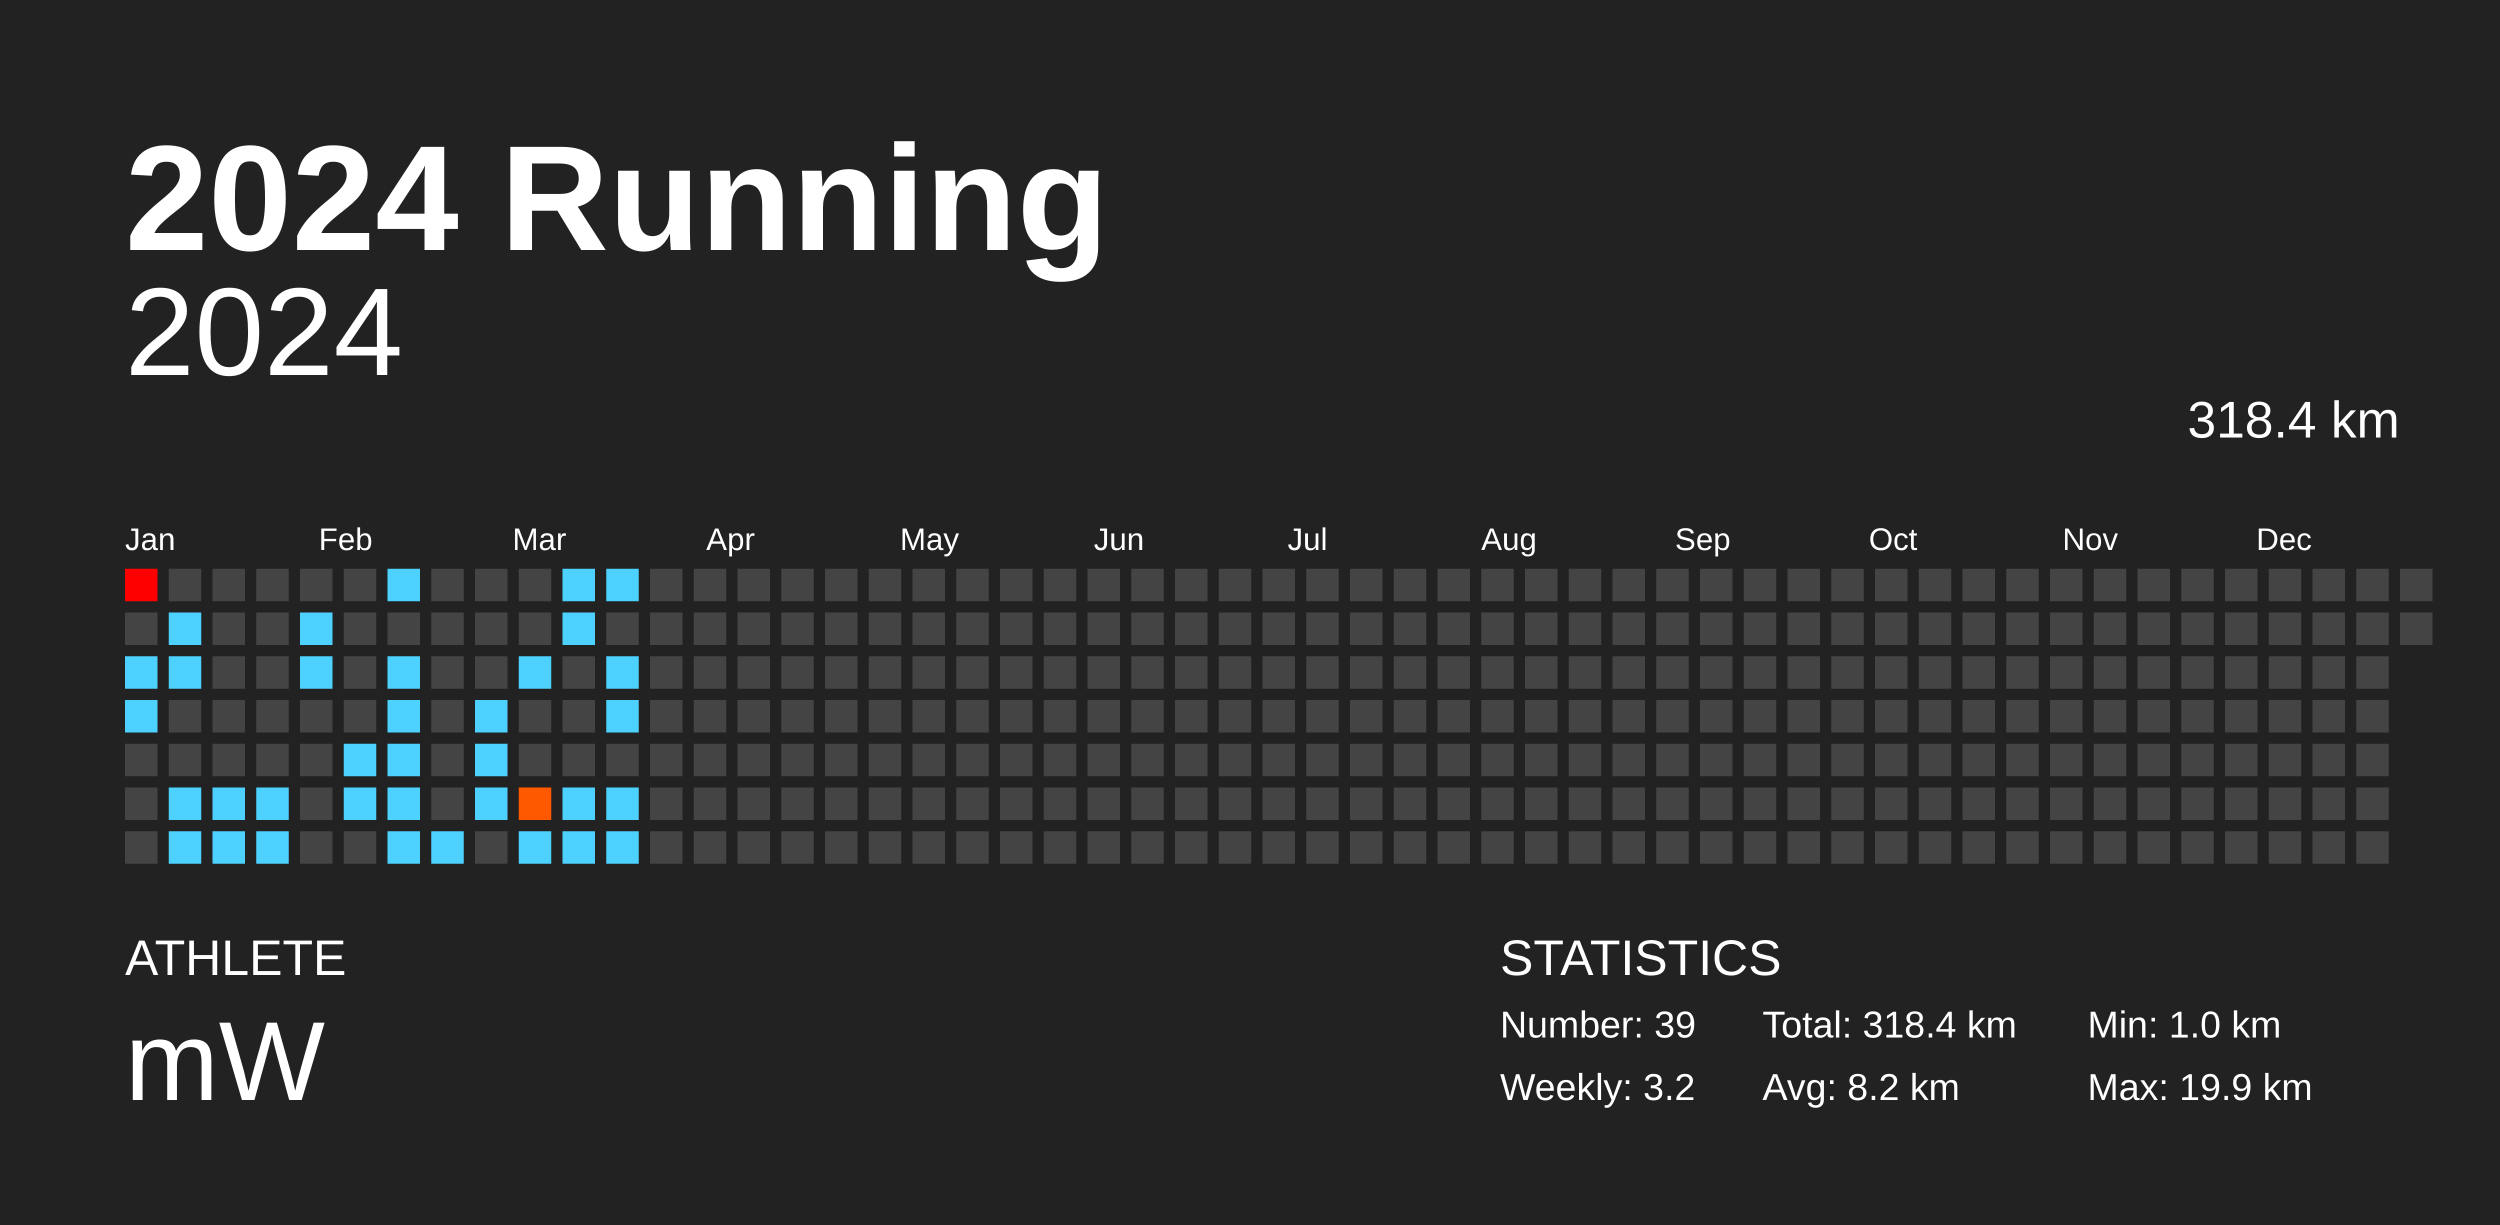
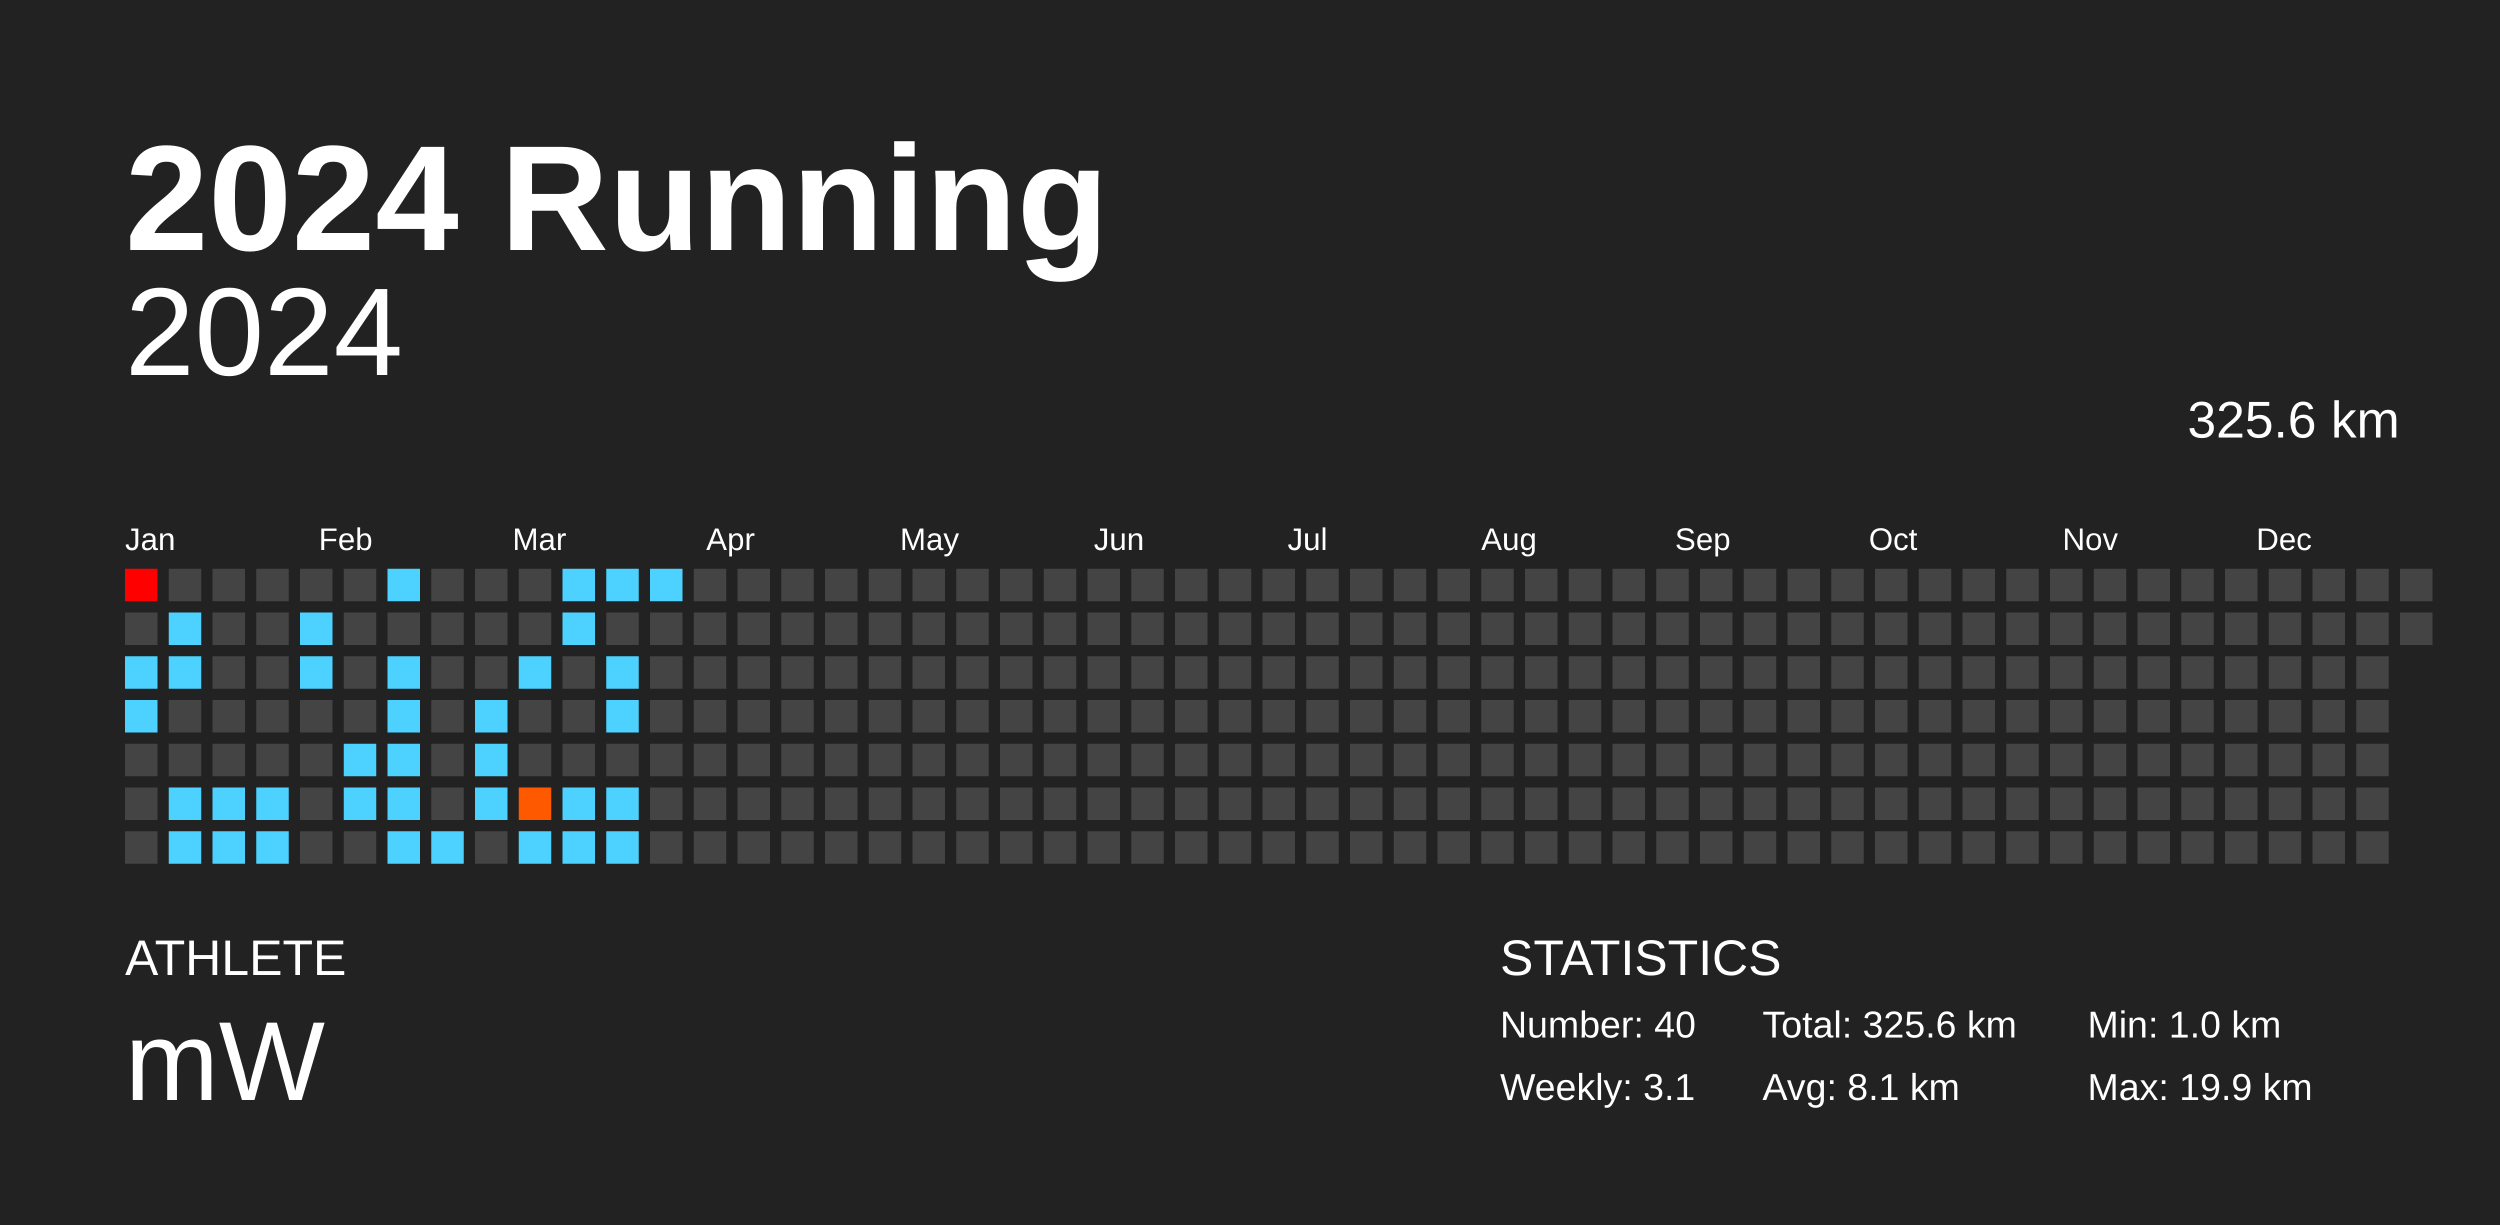
<svg xmlns="http://www.w3.org/2000/svg" baseProfile="full" height="98mm" version="1.1" viewBox="0,0,200,98" width="200mm">
  <defs />
  <rect fill="#222222" height="98" width="200" x="0" y="0" />
  <text fill="#FFFFFF" style="font-size:12px; font-family:Arial; font-weight:bold;" x="10" y="20">2024 Running</text>
  <text fill="#FFFFFF" style="font-size:4px; font-family:Arial" x="10" y="78">ATHLETE</text>
  <text fill="#FFFFFF" style="font-size:9px; font-family:Arial" x="10" y="88">mW</text>
  <text fill="#FFFFFF" style="font-size:4px; font-family:Arial" x="120" y="78">STATISTICS</text>
-   <text fill="#FFFFFF" style="font-size:3px; font-family:Arial" x="120" y="83">Number: 39</text>
-   <text fill="#FFFFFF" style="font-size:3px; font-family:Arial" x="120" y="88">Weekly: 3.2</text>
-   <text fill="#FFFFFF" style="font-size:3px; font-family:Arial" x="141" y="83">Total: 318.4 km</text>
-   <text fill="#FFFFFF" style="font-size:3px; font-family:Arial" x="141" y="88">Avg: 8.2 km</text>
+   <text fill="#FFFFFF" style="font-size:3px; font-family:Arial" x="120" y="83">Number: 40</text>
+   <text fill="#FFFFFF" style="font-size:3px; font-family:Arial" x="120" y="88">Weekly: 3.1</text>
+   <text fill="#FFFFFF" style="font-size:3px; font-family:Arial" x="141" y="83">Total: 325.6 km</text>
+   <text fill="#FFFFFF" style="font-size:3px; font-family:Arial" x="141" y="88">Avg: 8.1 km</text>
  <text fill="#FFFFFF" style="font-size:3px; font-family:Arial" x="167" y="83">Min: 1.0 km</text>
  <text fill="#FFFFFF" style="font-size:3px; font-family:Arial" x="167" y="88">Max: 19.9 km</text>
  <text alignment-baseline="hanging" fill="#FFFFFF" style="font-size:10.0px; font-family:Arial;" x="10" y="30">2024</text>
-   <text alignment-baseline="hanging" fill="#FFFFFF" style="font-size:4.125px; font-family:Arial;" x="175" y="35">318.4 km</text>
+   <text alignment-baseline="hanging" fill="#FFFFFF" style="font-size:4.125px; font-family:Arial;" x="175" y="35">325.6 km</text>
  <text fill="#FFFFFF" style="font-size:2.5px; font-family:Arial" x="10.0" y="44">Jan</text>
  <text fill="#FFFFFF" style="font-size:2.5px; font-family:Arial" x="25.5" y="44">Feb</text>
  <text fill="#FFFFFF" style="font-size:2.5px; font-family:Arial" x="41.0" y="44">Mar</text>
  <text fill="#FFFFFF" style="font-size:2.5px; font-family:Arial" x="56.5" y="44">Apr</text>
  <text fill="#FFFFFF" style="font-size:2.5px; font-family:Arial" x="72.0" y="44">May</text>
  <text fill="#FFFFFF" style="font-size:2.5px; font-family:Arial" x="87.5" y="44">Jun</text>
  <text fill="#FFFFFF" style="font-size:2.5px; font-family:Arial" x="103.0" y="44">Jul</text>
  <text fill="#FFFFFF" style="font-size:2.5px; font-family:Arial" x="118.5" y="44">Aug</text>
  <text fill="#FFFFFF" style="font-size:2.5px; font-family:Arial" x="134.0" y="44">Sep</text>
  <text fill="#FFFFFF" style="font-size:2.5px; font-family:Arial" x="149.5" y="44">Oct</text>
  <text fill="#FFFFFF" style="font-size:2.5px; font-family:Arial" x="165.0" y="44">Nov</text>
  <text fill="#FFFFFF" style="font-size:2.5px; font-family:Arial" x="180.5" y="44">Dec</text>
  <rect fill="red" height="2.6" width="2.6" x="10.0" y="45.5" />
  <rect fill="#444444" height="2.6" width="2.6" x="10.0" y="49.0" />
  <rect fill="#4dd2ff" height="2.6" width="2.6" x="10.0" y="52.5" />
  <rect fill="#4dd2ff" height="2.6" width="2.6" x="10.0" y="56.0" />
  <rect fill="#444444" height="2.6" width="2.6" x="10.0" y="59.5" />
  <rect fill="#444444" height="2.6" width="2.6" x="10.0" y="63.0" />
  <rect fill="#444444" height="2.6" width="2.6" x="10.0" y="66.5" />
  <rect fill="#444444" height="2.6" width="2.6" x="13.5" y="45.5" />
  <rect fill="#4dd2ff" height="2.6" width="2.6" x="13.5" y="49.0" />
  <rect fill="#4dd2ff" height="2.6" width="2.6" x="13.5" y="52.5" />
  <rect fill="#444444" height="2.6" width="2.6" x="13.5" y="56.0" />
  <rect fill="#444444" height="2.6" width="2.6" x="13.5" y="59.5" />
  <rect fill="#4dd2ff" height="2.6" width="2.6" x="13.5" y="63.0" />
  <rect fill="#4dd2ff" height="2.6" width="2.6" x="13.5" y="66.5" />
  <rect fill="#444444" height="2.6" width="2.6" x="17.0" y="45.5" />
  <rect fill="#444444" height="2.6" width="2.6" x="17.0" y="49.0" />
  <rect fill="#444444" height="2.6" width="2.6" x="17.0" y="52.5" />
  <rect fill="#444444" height="2.6" width="2.6" x="17.0" y="56.0" />
  <rect fill="#444444" height="2.6" width="2.6" x="17.0" y="59.5" />
  <rect fill="#4dd2ff" height="2.6" width="2.6" x="17.0" y="63.0" />
  <rect fill="#4dd2ff" height="2.6" width="2.6" x="17.0" y="66.5" />
  <rect fill="#444444" height="2.6" width="2.6" x="20.5" y="45.5" />
  <rect fill="#444444" height="2.6" width="2.6" x="20.5" y="49.0" />
  <rect fill="#444444" height="2.6" width="2.6" x="20.5" y="52.5" />
  <rect fill="#444444" height="2.6" width="2.6" x="20.5" y="56.0" />
  <rect fill="#444444" height="2.6" width="2.6" x="20.5" y="59.5" />
  <rect fill="#4dd2ff" height="2.6" width="2.6" x="20.5" y="63.0" />
  <rect fill="#4dd2ff" height="2.6" width="2.6" x="20.5" y="66.5" />
  <rect fill="#444444" height="2.6" width="2.6" x="24.0" y="45.5" />
  <rect fill="#4dd2ff" height="2.6" width="2.6" x="24.0" y="49.0" />
  <rect fill="#4dd2ff" height="2.6" width="2.6" x="24.0" y="52.5" />
  <rect fill="#444444" height="2.6" width="2.6" x="24.0" y="56.0" />
  <rect fill="#444444" height="2.6" width="2.6" x="24.0" y="59.5" />
  <rect fill="#444444" height="2.6" width="2.6" x="24.0" y="63.0" />
  <rect fill="#444444" height="2.6" width="2.6" x="24.0" y="66.5" />
  <rect fill="#444444" height="2.6" width="2.6" x="27.5" y="45.5" />
  <rect fill="#444444" height="2.6" width="2.6" x="27.5" y="49.0" />
  <rect fill="#444444" height="2.6" width="2.6" x="27.5" y="52.5" />
  <rect fill="#444444" height="2.6" width="2.6" x="27.5" y="56.0" />
  <rect fill="#4dd2ff" height="2.6" width="2.6" x="27.5" y="59.5" />
  <rect fill="#4dd2ff" height="2.6" width="2.6" x="27.5" y="63.0" />
  <rect fill="#444444" height="2.6" width="2.6" x="27.5" y="66.5" />
  <rect fill="#4dd2ff" height="2.6" width="2.6" x="31.0" y="45.5" />
  <rect fill="#444444" height="2.6" width="2.6" x="31.0" y="49.0" />
  <rect fill="#4dd2ff" height="2.6" width="2.6" x="31.0" y="52.5" />
  <rect fill="#4dd2ff" height="2.6" width="2.6" x="31.0" y="56.0" />
  <rect fill="#4dd2ff" height="2.6" width="2.6" x="31.0" y="59.5" />
  <rect fill="#4dd2ff" height="2.6" width="2.6" x="31.0" y="63.0" />
  <rect fill="#4dd2ff" height="2.6" width="2.6" x="31.0" y="66.5" />
  <rect fill="#444444" height="2.6" width="2.6" x="34.5" y="45.5" />
  <rect fill="#444444" height="2.6" width="2.6" x="34.5" y="49.0" />
  <rect fill="#444444" height="2.6" width="2.6" x="34.5" y="52.5" />
  <rect fill="#444444" height="2.6" width="2.6" x="34.5" y="56.0" />
  <rect fill="#444444" height="2.6" width="2.6" x="34.5" y="59.5" />
  <rect fill="#444444" height="2.6" width="2.6" x="34.5" y="63.0" />
  <rect fill="#4dd2ff" height="2.6" width="2.6" x="34.5" y="66.5" />
  <rect fill="#444444" height="2.6" width="2.6" x="38.0" y="45.5" />
  <rect fill="#444444" height="2.6" width="2.6" x="38.0" y="49.0" />
  <rect fill="#444444" height="2.6" width="2.6" x="38.0" y="52.5" />
  <rect fill="#4dd2ff" height="2.6" width="2.6" x="38.0" y="56.0" />
  <rect fill="#4dd2ff" height="2.6" width="2.6" x="38.0" y="59.5" />
  <rect fill="#4dd2ff" height="2.6" width="2.6" x="38.0" y="63.0" />
  <rect fill="#444444" height="2.6" width="2.6" x="38.0" y="66.5" />
  <rect fill="#444444" height="2.6" width="2.6" x="41.5" y="45.5" />
  <rect fill="#444444" height="2.6" width="2.6" x="41.5" y="49.0" />
  <rect fill="#4dd2ff" height="2.6" width="2.6" x="41.5" y="52.5" />
  <rect fill="#444444" height="2.6" width="2.6" x="41.5" y="56.0" />
  <rect fill="#444444" height="2.6" width="2.6" x="41.5" y="59.5" />
  <rect fill="#ff5900" height="2.6" width="2.6" x="41.5" y="63.0" />
  <rect fill="#4dd2ff" height="2.6" width="2.6" x="41.5" y="66.5" />
  <rect fill="#4dd2ff" height="2.6" width="2.6" x="45.0" y="45.5" />
  <rect fill="#4dd2ff" height="2.6" width="2.6" x="45.0" y="49.0" />
  <rect fill="#444444" height="2.6" width="2.6" x="45.0" y="52.5" />
  <rect fill="#444444" height="2.6" width="2.6" x="45.0" y="56.0" />
  <rect fill="#444444" height="2.6" width="2.6" x="45.0" y="59.5" />
  <rect fill="#4dd2ff" height="2.6" width="2.6" x="45.0" y="63.0" />
  <rect fill="#4dd2ff" height="2.6" width="2.6" x="45.0" y="66.5" />
  <rect fill="#4dd2ff" height="2.6" width="2.6" x="48.5" y="45.5" />
  <rect fill="#444444" height="2.6" width="2.6" x="48.5" y="49.0" />
  <rect fill="#4dd2ff" height="2.6" width="2.6" x="48.5" y="52.5" />
  <rect fill="#4dd2ff" height="2.6" width="2.6" x="48.5" y="56.0" />
  <rect fill="#444444" height="2.6" width="2.6" x="48.5" y="59.5" />
  <rect fill="#4dd2ff" height="2.6" width="2.6" x="48.5" y="63.0" />
  <rect fill="#4dd2ff" height="2.6" width="2.6" x="48.5" y="66.5" />
-   <rect fill="#444444" height="2.6" width="2.6" x="52.0" y="45.5" />
+   <rect fill="#4dd2ff" height="2.6" width="2.6" x="52.0" y="45.5" />
  <rect fill="#444444" height="2.6" width="2.6" x="52.0" y="49.0" />
  <rect fill="#444444" height="2.6" width="2.6" x="52.0" y="52.5" />
  <rect fill="#444444" height="2.6" width="2.6" x="52.0" y="56.0" />
  <rect fill="#444444" height="2.6" width="2.6" x="52.0" y="59.5" />
  <rect fill="#444444" height="2.6" width="2.6" x="52.0" y="63.0" />
  <rect fill="#444444" height="2.6" width="2.6" x="52.0" y="66.5" />
  <rect fill="#444444" height="2.6" width="2.6" x="55.5" y="45.5" />
  <rect fill="#444444" height="2.6" width="2.6" x="55.5" y="49.0" />
  <rect fill="#444444" height="2.6" width="2.6" x="55.5" y="52.5" />
  <rect fill="#444444" height="2.6" width="2.6" x="55.5" y="56.0" />
  <rect fill="#444444" height="2.6" width="2.6" x="55.5" y="59.5" />
  <rect fill="#444444" height="2.6" width="2.6" x="55.5" y="63.0" />
  <rect fill="#444444" height="2.6" width="2.6" x="55.5" y="66.5" />
  <rect fill="#444444" height="2.6" width="2.6" x="59.0" y="45.5" />
  <rect fill="#444444" height="2.6" width="2.6" x="59.0" y="49.0" />
  <rect fill="#444444" height="2.6" width="2.6" x="59.0" y="52.5" />
  <rect fill="#444444" height="2.6" width="2.6" x="59.0" y="56.0" />
  <rect fill="#444444" height="2.6" width="2.6" x="59.0" y="59.5" />
  <rect fill="#444444" height="2.6" width="2.6" x="59.0" y="63.0" />
  <rect fill="#444444" height="2.6" width="2.6" x="59.0" y="66.5" />
  <rect fill="#444444" height="2.6" width="2.6" x="62.5" y="45.5" />
  <rect fill="#444444" height="2.6" width="2.6" x="62.5" y="49.0" />
  <rect fill="#444444" height="2.6" width="2.6" x="62.5" y="52.5" />
  <rect fill="#444444" height="2.6" width="2.6" x="62.5" y="56.0" />
  <rect fill="#444444" height="2.6" width="2.6" x="62.5" y="59.5" />
  <rect fill="#444444" height="2.6" width="2.6" x="62.5" y="63.0" />
  <rect fill="#444444" height="2.6" width="2.6" x="62.5" y="66.5" />
  <rect fill="#444444" height="2.6" width="2.6" x="66.0" y="45.5" />
  <rect fill="#444444" height="2.6" width="2.6" x="66.0" y="49.0" />
  <rect fill="#444444" height="2.6" width="2.6" x="66.0" y="52.5" />
  <rect fill="#444444" height="2.6" width="2.6" x="66.0" y="56.0" />
  <rect fill="#444444" height="2.6" width="2.6" x="66.0" y="59.5" />
  <rect fill="#444444" height="2.6" width="2.6" x="66.0" y="63.0" />
  <rect fill="#444444" height="2.6" width="2.6" x="66.0" y="66.5" />
  <rect fill="#444444" height="2.6" width="2.6" x="69.5" y="45.5" />
  <rect fill="#444444" height="2.6" width="2.6" x="69.5" y="49.0" />
  <rect fill="#444444" height="2.6" width="2.6" x="69.5" y="52.5" />
  <rect fill="#444444" height="2.6" width="2.6" x="69.5" y="56.0" />
  <rect fill="#444444" height="2.6" width="2.6" x="69.5" y="59.5" />
  <rect fill="#444444" height="2.6" width="2.6" x="69.5" y="63.0" />
  <rect fill="#444444" height="2.6" width="2.6" x="69.5" y="66.5" />
  <rect fill="#444444" height="2.6" width="2.6" x="73.0" y="45.5" />
  <rect fill="#444444" height="2.6" width="2.6" x="73.0" y="49.0" />
  <rect fill="#444444" height="2.6" width="2.6" x="73.0" y="52.5" />
  <rect fill="#444444" height="2.6" width="2.6" x="73.0" y="56.0" />
  <rect fill="#444444" height="2.6" width="2.6" x="73.0" y="59.5" />
  <rect fill="#444444" height="2.6" width="2.6" x="73.0" y="63.0" />
  <rect fill="#444444" height="2.6" width="2.6" x="73.0" y="66.5" />
  <rect fill="#444444" height="2.6" width="2.6" x="76.5" y="45.5" />
  <rect fill="#444444" height="2.6" width="2.6" x="76.5" y="49.0" />
  <rect fill="#444444" height="2.6" width="2.6" x="76.5" y="52.5" />
  <rect fill="#444444" height="2.6" width="2.6" x="76.5" y="56.0" />
  <rect fill="#444444" height="2.6" width="2.6" x="76.5" y="59.5" />
  <rect fill="#444444" height="2.6" width="2.6" x="76.5" y="63.0" />
  <rect fill="#444444" height="2.6" width="2.6" x="76.5" y="66.5" />
  <rect fill="#444444" height="2.6" width="2.6" x="80.0" y="45.5" />
  <rect fill="#444444" height="2.6" width="2.6" x="80.0" y="49.0" />
  <rect fill="#444444" height="2.6" width="2.6" x="80.0" y="52.5" />
  <rect fill="#444444" height="2.6" width="2.6" x="80.0" y="56.0" />
  <rect fill="#444444" height="2.6" width="2.6" x="80.0" y="59.5" />
  <rect fill="#444444" height="2.6" width="2.6" x="80.0" y="63.0" />
  <rect fill="#444444" height="2.6" width="2.6" x="80.0" y="66.5" />
  <rect fill="#444444" height="2.6" width="2.6" x="83.5" y="45.5" />
  <rect fill="#444444" height="2.6" width="2.6" x="83.5" y="49.0" />
  <rect fill="#444444" height="2.6" width="2.6" x="83.5" y="52.5" />
  <rect fill="#444444" height="2.6" width="2.6" x="83.5" y="56.0" />
  <rect fill="#444444" height="2.6" width="2.6" x="83.5" y="59.5" />
  <rect fill="#444444" height="2.6" width="2.6" x="83.5" y="63.0" />
  <rect fill="#444444" height="2.6" width="2.6" x="83.5" y="66.5" />
  <rect fill="#444444" height="2.6" width="2.6" x="87.0" y="45.5" />
  <rect fill="#444444" height="2.6" width="2.6" x="87.0" y="49.0" />
  <rect fill="#444444" height="2.6" width="2.6" x="87.0" y="52.5" />
  <rect fill="#444444" height="2.6" width="2.6" x="87.0" y="56.0" />
  <rect fill="#444444" height="2.6" width="2.6" x="87.0" y="59.5" />
  <rect fill="#444444" height="2.6" width="2.6" x="87.0" y="63.0" />
  <rect fill="#444444" height="2.6" width="2.6" x="87.0" y="66.5" />
  <rect fill="#444444" height="2.6" width="2.6" x="90.5" y="45.5" />
  <rect fill="#444444" height="2.6" width="2.6" x="90.5" y="49.0" />
  <rect fill="#444444" height="2.6" width="2.6" x="90.5" y="52.5" />
  <rect fill="#444444" height="2.6" width="2.6" x="90.5" y="56.0" />
  <rect fill="#444444" height="2.6" width="2.6" x="90.5" y="59.5" />
  <rect fill="#444444" height="2.6" width="2.6" x="90.5" y="63.0" />
  <rect fill="#444444" height="2.6" width="2.6" x="90.5" y="66.5" />
  <rect fill="#444444" height="2.6" width="2.6" x="94.0" y="45.5" />
  <rect fill="#444444" height="2.6" width="2.6" x="94.0" y="49.0" />
  <rect fill="#444444" height="2.6" width="2.6" x="94.0" y="52.5" />
  <rect fill="#444444" height="2.6" width="2.6" x="94.0" y="56.0" />
  <rect fill="#444444" height="2.6" width="2.6" x="94.0" y="59.5" />
  <rect fill="#444444" height="2.6" width="2.6" x="94.0" y="63.0" />
  <rect fill="#444444" height="2.6" width="2.6" x="94.0" y="66.5" />
  <rect fill="#444444" height="2.6" width="2.6" x="97.5" y="45.5" />
  <rect fill="#444444" height="2.6" width="2.6" x="97.5" y="49.0" />
  <rect fill="#444444" height="2.6" width="2.6" x="97.5" y="52.5" />
  <rect fill="#444444" height="2.6" width="2.6" x="97.5" y="56.0" />
  <rect fill="#444444" height="2.6" width="2.6" x="97.5" y="59.5" />
  <rect fill="#444444" height="2.6" width="2.6" x="97.5" y="63.0" />
  <rect fill="#444444" height="2.6" width="2.6" x="97.5" y="66.5" />
  <rect fill="#444444" height="2.6" width="2.6" x="101.0" y="45.5" />
  <rect fill="#444444" height="2.6" width="2.6" x="101.0" y="49.0" />
  <rect fill="#444444" height="2.6" width="2.6" x="101.0" y="52.5" />
  <rect fill="#444444" height="2.6" width="2.6" x="101.0" y="56.0" />
  <rect fill="#444444" height="2.6" width="2.6" x="101.0" y="59.5" />
  <rect fill="#444444" height="2.6" width="2.6" x="101.0" y="63.0" />
  <rect fill="#444444" height="2.6" width="2.6" x="101.0" y="66.5" />
  <rect fill="#444444" height="2.6" width="2.6" x="104.5" y="45.5" />
  <rect fill="#444444" height="2.6" width="2.6" x="104.5" y="49.0" />
  <rect fill="#444444" height="2.6" width="2.6" x="104.5" y="52.5" />
  <rect fill="#444444" height="2.6" width="2.6" x="104.5" y="56.0" />
  <rect fill="#444444" height="2.6" width="2.6" x="104.5" y="59.5" />
  <rect fill="#444444" height="2.6" width="2.6" x="104.5" y="63.0" />
  <rect fill="#444444" height="2.6" width="2.6" x="104.5" y="66.5" />
  <rect fill="#444444" height="2.6" width="2.6" x="108.0" y="45.5" />
  <rect fill="#444444" height="2.6" width="2.6" x="108.0" y="49.0" />
  <rect fill="#444444" height="2.6" width="2.6" x="108.0" y="52.5" />
  <rect fill="#444444" height="2.6" width="2.6" x="108.0" y="56.0" />
  <rect fill="#444444" height="2.6" width="2.6" x="108.0" y="59.5" />
  <rect fill="#444444" height="2.6" width="2.6" x="108.0" y="63.0" />
  <rect fill="#444444" height="2.6" width="2.6" x="108.0" y="66.5" />
  <rect fill="#444444" height="2.6" width="2.6" x="111.5" y="45.5" />
  <rect fill="#444444" height="2.6" width="2.6" x="111.5" y="49.0" />
  <rect fill="#444444" height="2.6" width="2.6" x="111.5" y="52.5" />
  <rect fill="#444444" height="2.6" width="2.6" x="111.5" y="56.0" />
  <rect fill="#444444" height="2.6" width="2.6" x="111.5" y="59.5" />
  <rect fill="#444444" height="2.6" width="2.6" x="111.5" y="63.0" />
  <rect fill="#444444" height="2.6" width="2.6" x="111.5" y="66.5" />
  <rect fill="#444444" height="2.6" width="2.6" x="115.0" y="45.5" />
  <rect fill="#444444" height="2.6" width="2.6" x="115.0" y="49.0" />
  <rect fill="#444444" height="2.6" width="2.6" x="115.0" y="52.5" />
  <rect fill="#444444" height="2.6" width="2.6" x="115.0" y="56.0" />
  <rect fill="#444444" height="2.6" width="2.6" x="115.0" y="59.5" />
  <rect fill="#444444" height="2.6" width="2.6" x="115.0" y="63.0" />
  <rect fill="#444444" height="2.6" width="2.6" x="115.0" y="66.5" />
  <rect fill="#444444" height="2.6" width="2.6" x="118.5" y="45.5" />
  <rect fill="#444444" height="2.6" width="2.6" x="118.5" y="49.0" />
  <rect fill="#444444" height="2.6" width="2.6" x="118.5" y="52.5" />
  <rect fill="#444444" height="2.6" width="2.6" x="118.5" y="56.0" />
  <rect fill="#444444" height="2.6" width="2.6" x="118.5" y="59.5" />
  <rect fill="#444444" height="2.6" width="2.6" x="118.5" y="63.0" />
  <rect fill="#444444" height="2.6" width="2.6" x="118.5" y="66.5" />
  <rect fill="#444444" height="2.6" width="2.6" x="122.0" y="45.5" />
  <rect fill="#444444" height="2.6" width="2.6" x="122.0" y="49.0" />
  <rect fill="#444444" height="2.6" width="2.6" x="122.0" y="52.5" />
  <rect fill="#444444" height="2.6" width="2.6" x="122.0" y="56.0" />
  <rect fill="#444444" height="2.6" width="2.6" x="122.0" y="59.5" />
  <rect fill="#444444" height="2.6" width="2.6" x="122.0" y="63.0" />
  <rect fill="#444444" height="2.6" width="2.6" x="122.0" y="66.5" />
  <rect fill="#444444" height="2.6" width="2.6" x="125.5" y="45.5" />
  <rect fill="#444444" height="2.6" width="2.6" x="125.5" y="49.0" />
  <rect fill="#444444" height="2.6" width="2.6" x="125.5" y="52.5" />
  <rect fill="#444444" height="2.6" width="2.6" x="125.5" y="56.0" />
  <rect fill="#444444" height="2.6" width="2.6" x="125.5" y="59.5" />
  <rect fill="#444444" height="2.6" width="2.6" x="125.5" y="63.0" />
  <rect fill="#444444" height="2.6" width="2.6" x="125.5" y="66.5" />
  <rect fill="#444444" height="2.6" width="2.6" x="129.0" y="45.5" />
  <rect fill="#444444" height="2.6" width="2.6" x="129.0" y="49.0" />
  <rect fill="#444444" height="2.6" width="2.6" x="129.0" y="52.5" />
  <rect fill="#444444" height="2.6" width="2.6" x="129.0" y="56.0" />
  <rect fill="#444444" height="2.6" width="2.6" x="129.0" y="59.5" />
  <rect fill="#444444" height="2.6" width="2.6" x="129.0" y="63.0" />
  <rect fill="#444444" height="2.6" width="2.6" x="129.0" y="66.5" />
  <rect fill="#444444" height="2.6" width="2.6" x="132.5" y="45.5" />
  <rect fill="#444444" height="2.6" width="2.6" x="132.5" y="49.0" />
  <rect fill="#444444" height="2.6" width="2.6" x="132.5" y="52.5" />
  <rect fill="#444444" height="2.6" width="2.6" x="132.5" y="56.0" />
  <rect fill="#444444" height="2.6" width="2.6" x="132.5" y="59.5" />
  <rect fill="#444444" height="2.6" width="2.6" x="132.5" y="63.0" />
  <rect fill="#444444" height="2.6" width="2.6" x="132.5" y="66.5" />
  <rect fill="#444444" height="2.6" width="2.6" x="136.0" y="45.5" />
  <rect fill="#444444" height="2.6" width="2.6" x="136.0" y="49.0" />
  <rect fill="#444444" height="2.6" width="2.6" x="136.0" y="52.5" />
  <rect fill="#444444" height="2.6" width="2.6" x="136.0" y="56.0" />
  <rect fill="#444444" height="2.6" width="2.6" x="136.0" y="59.5" />
  <rect fill="#444444" height="2.6" width="2.6" x="136.0" y="63.0" />
  <rect fill="#444444" height="2.6" width="2.6" x="136.0" y="66.5" />
  <rect fill="#444444" height="2.6" width="2.6" x="139.5" y="45.5" />
  <rect fill="#444444" height="2.6" width="2.6" x="139.5" y="49.0" />
  <rect fill="#444444" height="2.6" width="2.6" x="139.5" y="52.5" />
  <rect fill="#444444" height="2.6" width="2.6" x="139.5" y="56.0" />
  <rect fill="#444444" height="2.6" width="2.6" x="139.5" y="59.5" />
  <rect fill="#444444" height="2.6" width="2.6" x="139.5" y="63.0" />
  <rect fill="#444444" height="2.6" width="2.6" x="139.5" y="66.5" />
  <rect fill="#444444" height="2.6" width="2.6" x="143.0" y="45.5" />
  <rect fill="#444444" height="2.6" width="2.6" x="143.0" y="49.0" />
  <rect fill="#444444" height="2.6" width="2.6" x="143.0" y="52.5" />
  <rect fill="#444444" height="2.6" width="2.6" x="143.0" y="56.0" />
  <rect fill="#444444" height="2.6" width="2.6" x="143.0" y="59.5" />
  <rect fill="#444444" height="2.6" width="2.6" x="143.0" y="63.0" />
  <rect fill="#444444" height="2.6" width="2.6" x="143.0" y="66.5" />
  <rect fill="#444444" height="2.6" width="2.6" x="146.5" y="45.5" />
  <rect fill="#444444" height="2.6" width="2.6" x="146.5" y="49.0" />
  <rect fill="#444444" height="2.6" width="2.6" x="146.5" y="52.5" />
  <rect fill="#444444" height="2.6" width="2.6" x="146.5" y="56.0" />
  <rect fill="#444444" height="2.6" width="2.6" x="146.5" y="59.5" />
  <rect fill="#444444" height="2.6" width="2.6" x="146.5" y="63.0" />
  <rect fill="#444444" height="2.6" width="2.6" x="146.5" y="66.5" />
  <rect fill="#444444" height="2.6" width="2.6" x="150.0" y="45.5" />
  <rect fill="#444444" height="2.6" width="2.6" x="150.0" y="49.0" />
  <rect fill="#444444" height="2.6" width="2.6" x="150.0" y="52.5" />
  <rect fill="#444444" height="2.6" width="2.6" x="150.0" y="56.0" />
  <rect fill="#444444" height="2.6" width="2.6" x="150.0" y="59.5" />
  <rect fill="#444444" height="2.6" width="2.6" x="150.0" y="63.0" />
  <rect fill="#444444" height="2.6" width="2.6" x="150.0" y="66.5" />
  <rect fill="#444444" height="2.6" width="2.6" x="153.5" y="45.5" />
  <rect fill="#444444" height="2.6" width="2.6" x="153.5" y="49.0" />
  <rect fill="#444444" height="2.6" width="2.6" x="153.5" y="52.5" />
  <rect fill="#444444" height="2.6" width="2.6" x="153.5" y="56.0" />
  <rect fill="#444444" height="2.6" width="2.6" x="153.5" y="59.5" />
  <rect fill="#444444" height="2.6" width="2.6" x="153.5" y="63.0" />
  <rect fill="#444444" height="2.6" width="2.6" x="153.5" y="66.5" />
  <rect fill="#444444" height="2.6" width="2.6" x="157.0" y="45.5" />
  <rect fill="#444444" height="2.6" width="2.6" x="157.0" y="49.0" />
  <rect fill="#444444" height="2.6" width="2.6" x="157.0" y="52.5" />
  <rect fill="#444444" height="2.6" width="2.6" x="157.0" y="56.0" />
  <rect fill="#444444" height="2.6" width="2.6" x="157.0" y="59.5" />
  <rect fill="#444444" height="2.6" width="2.6" x="157.0" y="63.0" />
  <rect fill="#444444" height="2.6" width="2.6" x="157.0" y="66.5" />
  <rect fill="#444444" height="2.6" width="2.6" x="160.5" y="45.5" />
  <rect fill="#444444" height="2.6" width="2.6" x="160.5" y="49.0" />
  <rect fill="#444444" height="2.6" width="2.6" x="160.5" y="52.5" />
  <rect fill="#444444" height="2.6" width="2.6" x="160.5" y="56.0" />
  <rect fill="#444444" height="2.6" width="2.6" x="160.5" y="59.5" />
  <rect fill="#444444" height="2.6" width="2.6" x="160.5" y="63.0" />
  <rect fill="#444444" height="2.6" width="2.6" x="160.5" y="66.5" />
  <rect fill="#444444" height="2.6" width="2.6" x="164.0" y="45.5" />
  <rect fill="#444444" height="2.6" width="2.6" x="164.0" y="49.0" />
  <rect fill="#444444" height="2.6" width="2.6" x="164.0" y="52.5" />
  <rect fill="#444444" height="2.6" width="2.6" x="164.0" y="56.0" />
  <rect fill="#444444" height="2.6" width="2.6" x="164.0" y="59.5" />
  <rect fill="#444444" height="2.6" width="2.6" x="164.0" y="63.0" />
  <rect fill="#444444" height="2.6" width="2.6" x="164.0" y="66.5" />
  <rect fill="#444444" height="2.6" width="2.6" x="167.5" y="45.5" />
  <rect fill="#444444" height="2.6" width="2.6" x="167.5" y="49.0" />
  <rect fill="#444444" height="2.6" width="2.6" x="167.5" y="52.5" />
  <rect fill="#444444" height="2.6" width="2.6" x="167.5" y="56.0" />
  <rect fill="#444444" height="2.6" width="2.6" x="167.5" y="59.5" />
  <rect fill="#444444" height="2.6" width="2.6" x="167.5" y="63.0" />
  <rect fill="#444444" height="2.6" width="2.6" x="167.5" y="66.5" />
  <rect fill="#444444" height="2.6" width="2.6" x="171.0" y="45.5" />
  <rect fill="#444444" height="2.6" width="2.6" x="171.0" y="49.0" />
  <rect fill="#444444" height="2.6" width="2.6" x="171.0" y="52.5" />
  <rect fill="#444444" height="2.6" width="2.6" x="171.0" y="56.0" />
  <rect fill="#444444" height="2.6" width="2.6" x="171.0" y="59.5" />
  <rect fill="#444444" height="2.6" width="2.6" x="171.0" y="63.0" />
  <rect fill="#444444" height="2.6" width="2.6" x="171.0" y="66.5" />
  <rect fill="#444444" height="2.6" width="2.6" x="174.5" y="45.5" />
  <rect fill="#444444" height="2.6" width="2.6" x="174.5" y="49.0" />
  <rect fill="#444444" height="2.6" width="2.6" x="174.5" y="52.5" />
  <rect fill="#444444" height="2.6" width="2.6" x="174.5" y="56.0" />
  <rect fill="#444444" height="2.6" width="2.6" x="174.5" y="59.5" />
  <rect fill="#444444" height="2.6" width="2.6" x="174.5" y="63.0" />
  <rect fill="#444444" height="2.6" width="2.6" x="174.5" y="66.5" />
  <rect fill="#444444" height="2.6" width="2.6" x="178.0" y="45.5" />
  <rect fill="#444444" height="2.6" width="2.6" x="178.0" y="49.0" />
  <rect fill="#444444" height="2.6" width="2.6" x="178.0" y="52.5" />
  <rect fill="#444444" height="2.6" width="2.6" x="178.0" y="56.0" />
  <rect fill="#444444" height="2.6" width="2.6" x="178.0" y="59.5" />
  <rect fill="#444444" height="2.6" width="2.6" x="178.0" y="63.0" />
  <rect fill="#444444" height="2.6" width="2.6" x="178.0" y="66.5" />
  <rect fill="#444444" height="2.6" width="2.6" x="181.5" y="45.5" />
  <rect fill="#444444" height="2.6" width="2.6" x="181.5" y="49.0" />
  <rect fill="#444444" height="2.6" width="2.6" x="181.5" y="52.5" />
  <rect fill="#444444" height="2.6" width="2.6" x="181.5" y="56.0" />
  <rect fill="#444444" height="2.6" width="2.6" x="181.5" y="59.5" />
  <rect fill="#444444" height="2.6" width="2.6" x="181.5" y="63.0" />
  <rect fill="#444444" height="2.6" width="2.6" x="181.5" y="66.5" />
  <rect fill="#444444" height="2.6" width="2.6" x="185.0" y="45.5" />
  <rect fill="#444444" height="2.6" width="2.6" x="185.0" y="49.0" />
  <rect fill="#444444" height="2.6" width="2.6" x="185.0" y="52.5" />
  <rect fill="#444444" height="2.6" width="2.6" x="185.0" y="56.0" />
  <rect fill="#444444" height="2.6" width="2.6" x="185.0" y="59.5" />
  <rect fill="#444444" height="2.6" width="2.6" x="185.0" y="63.0" />
  <rect fill="#444444" height="2.6" width="2.6" x="185.0" y="66.5" />
  <rect fill="#444444" height="2.6" width="2.6" x="188.5" y="45.5" />
  <rect fill="#444444" height="2.6" width="2.6" x="188.5" y="49.0" />
  <rect fill="#444444" height="2.6" width="2.6" x="188.5" y="52.5" />
  <rect fill="#444444" height="2.6" width="2.6" x="188.5" y="56.0" />
  <rect fill="#444444" height="2.6" width="2.6" x="188.5" y="59.5" />
  <rect fill="#444444" height="2.6" width="2.6" x="188.5" y="63.0" />
  <rect fill="#444444" height="2.6" width="2.6" x="188.5" y="66.5" />
  <rect fill="#444444" height="2.6" width="2.6" x="192.0" y="45.5" />
  <rect fill="#444444" height="2.6" width="2.6" x="192.0" y="49.0" />
</svg>
